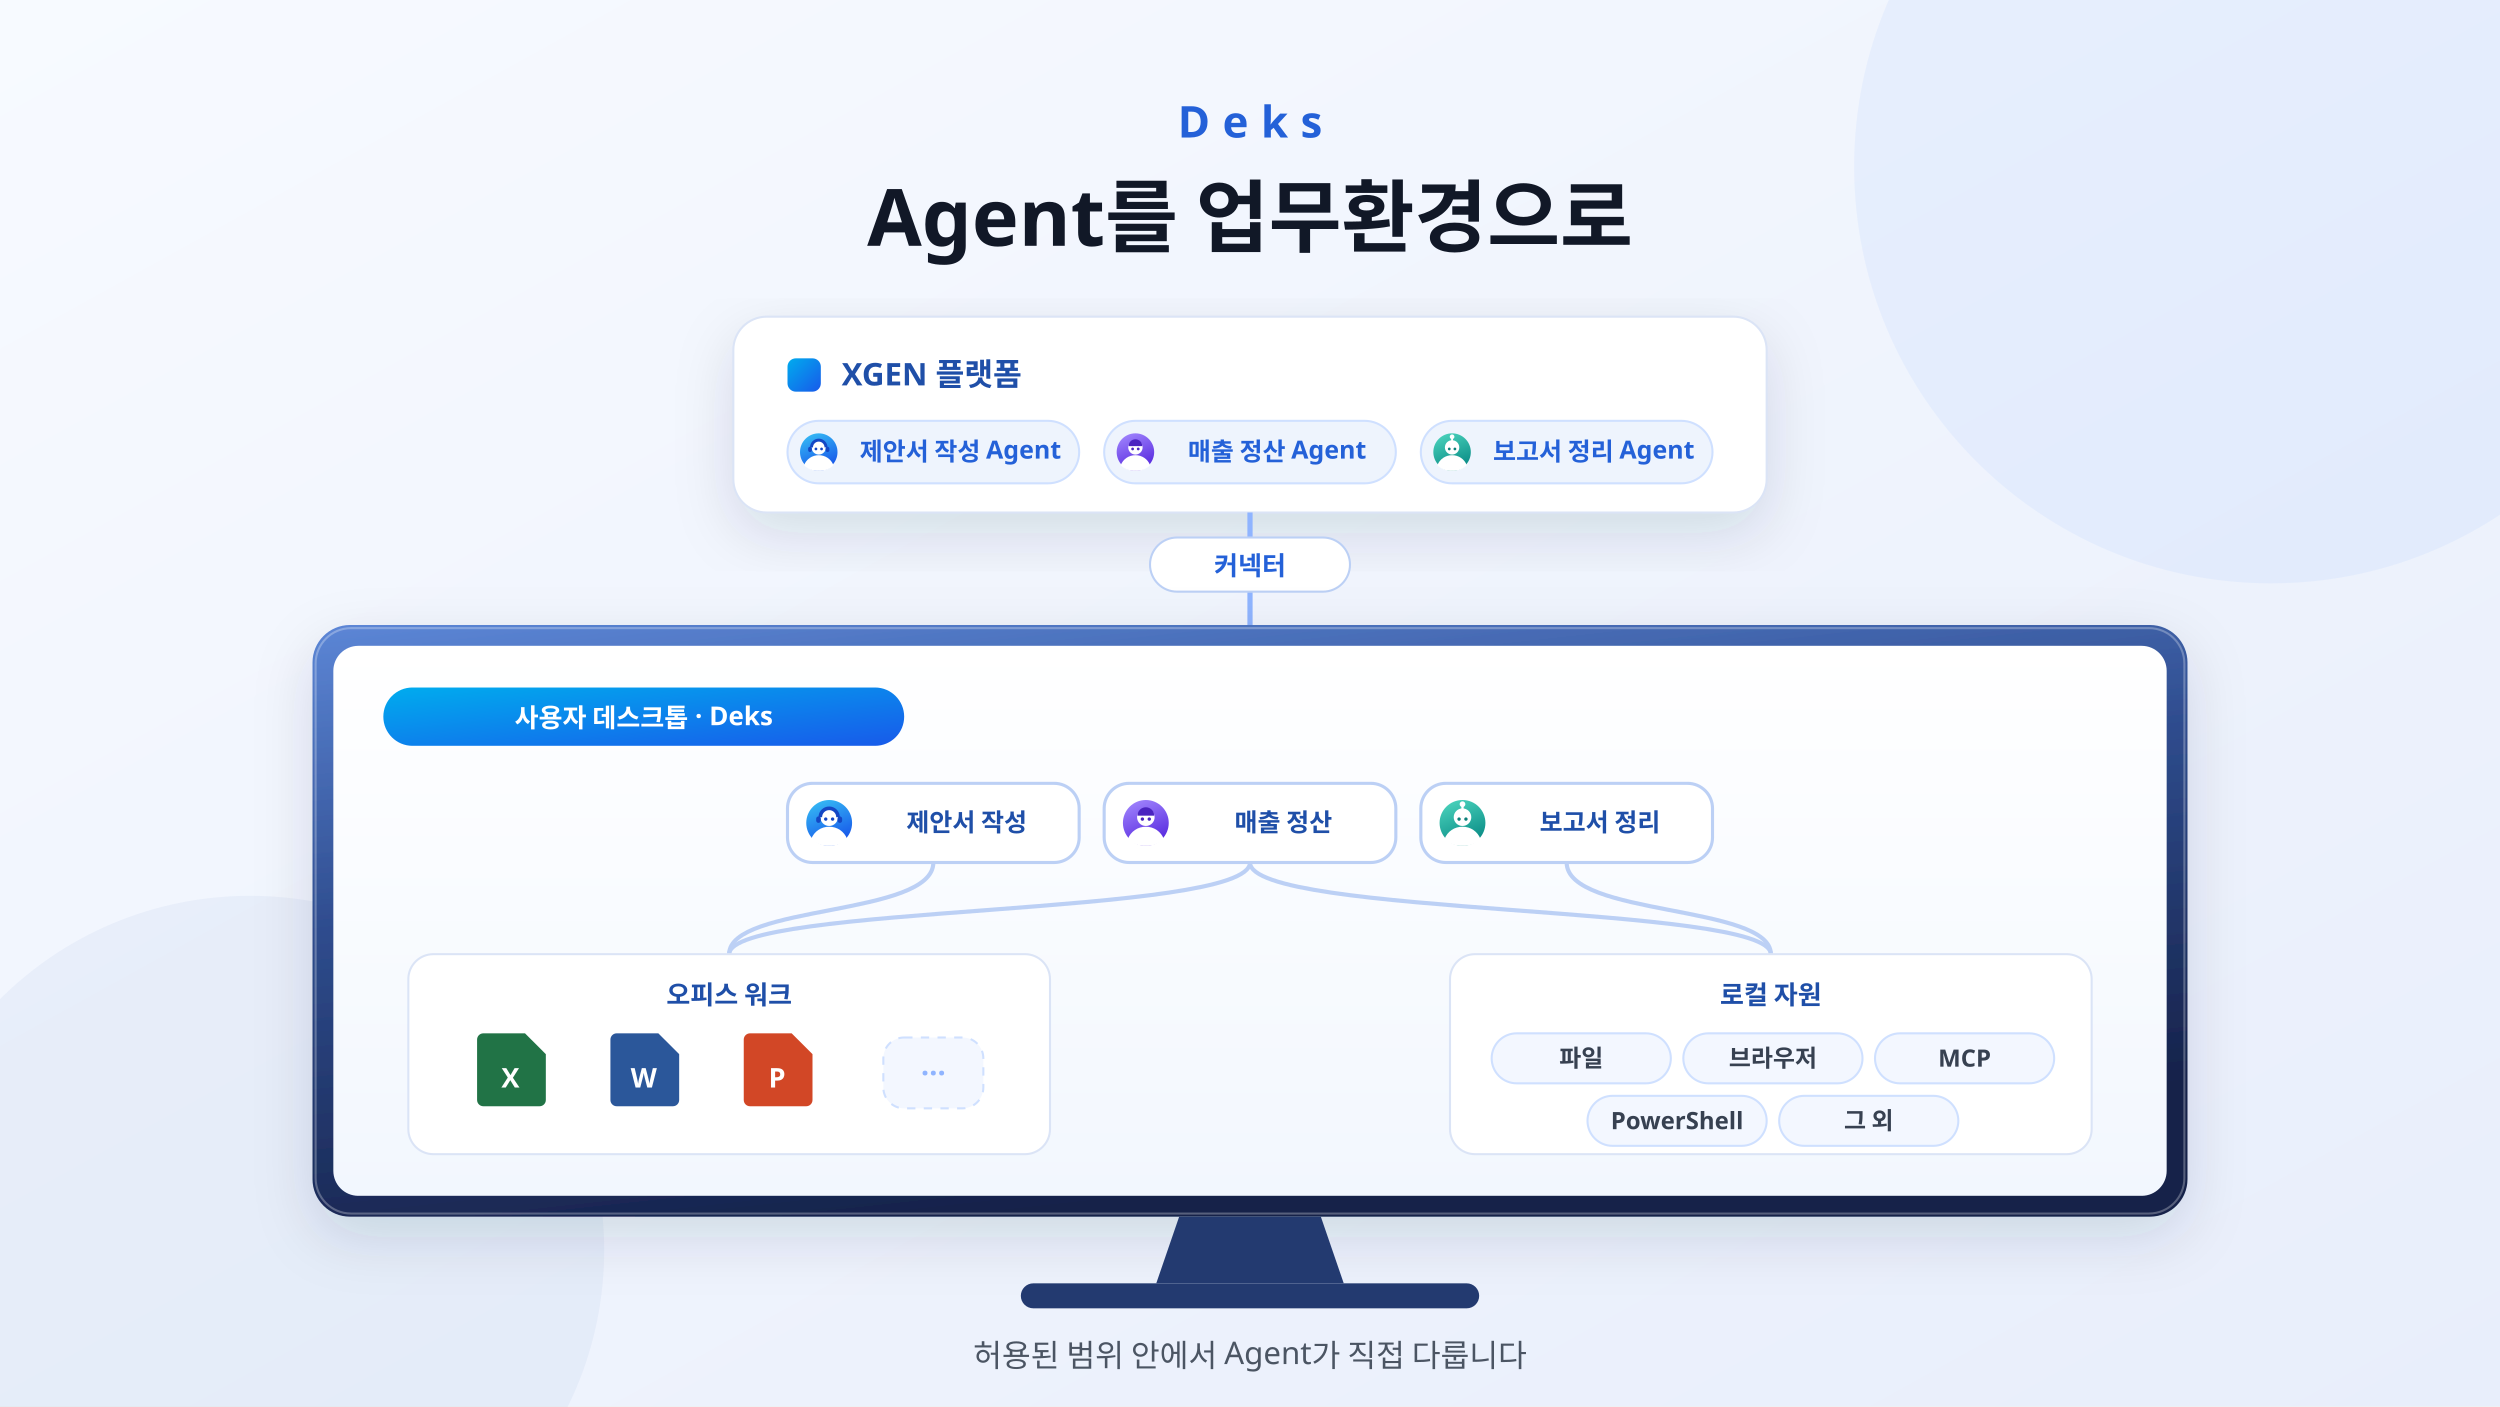
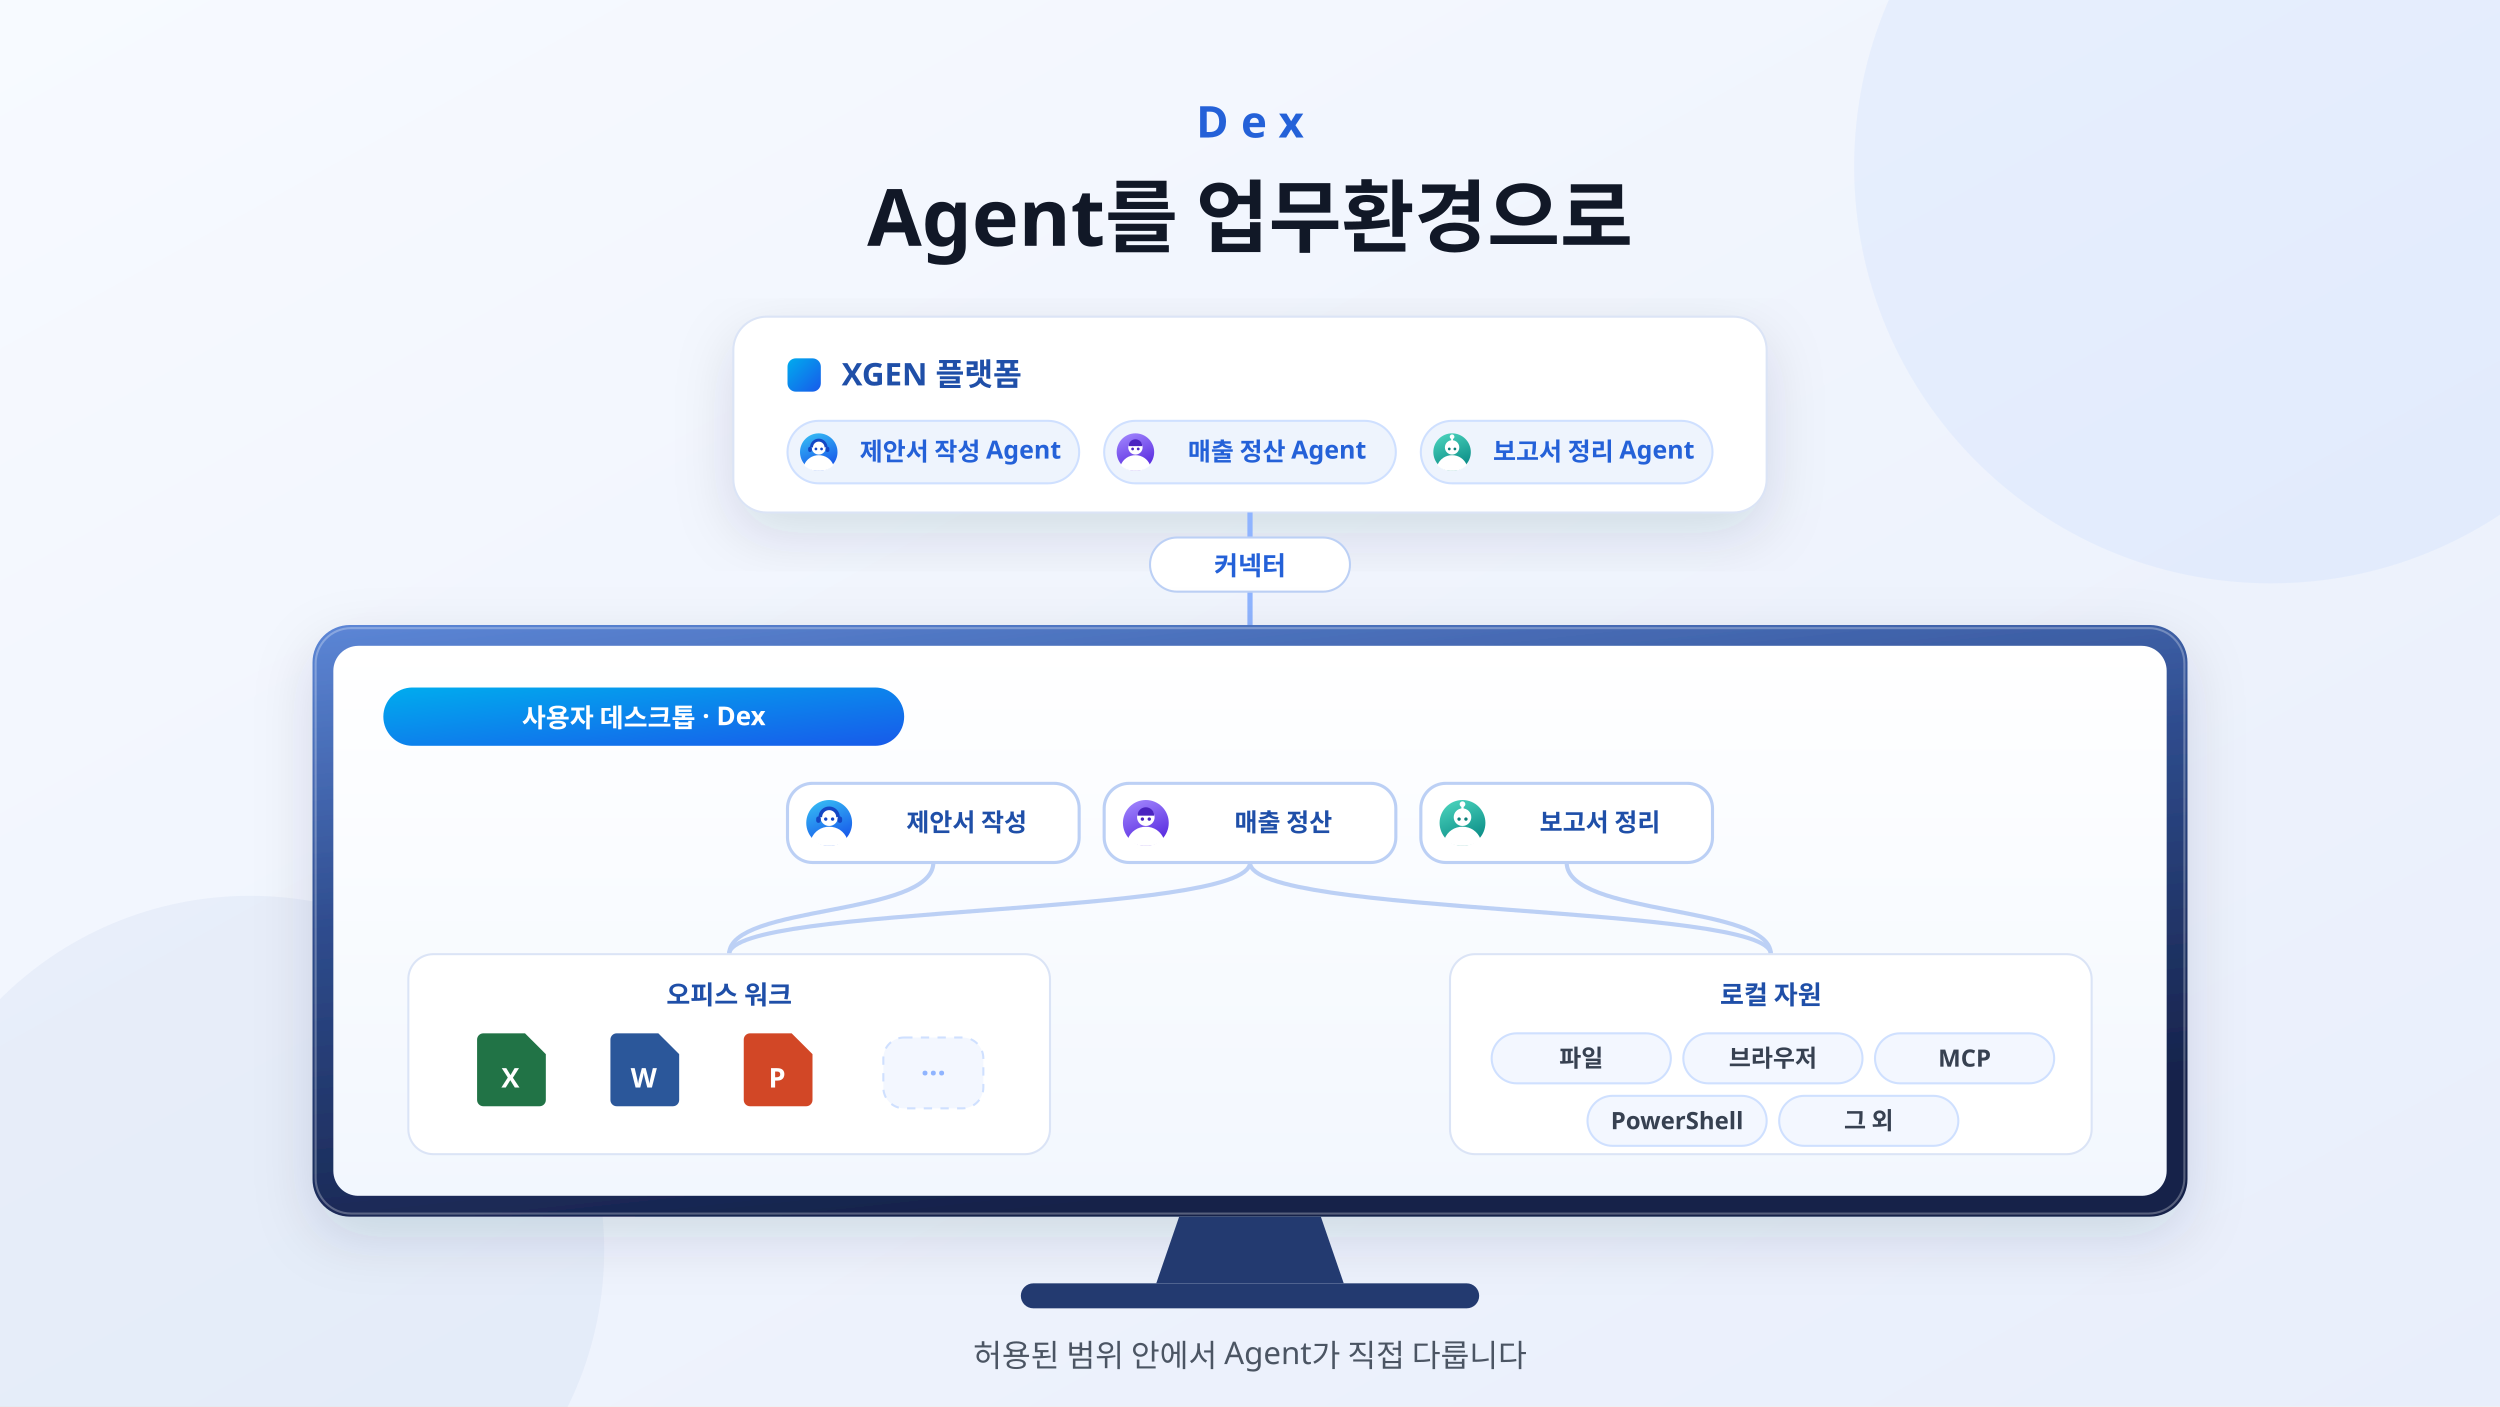
<svg xmlns="http://www.w3.org/2000/svg" viewBox="0 0 1200 675" role="img" aria-label="XGEN 플랫폼에서 업무별로 만든 Agent 가 커넥터를 통해 사용자 데스크톱으로 내려와, 오피스 문서와 로컬 자원을 직접 다루는 구조">
  <defs>
    <linearGradient id="bg" x1="0" y1="0" x2="1" y2="1">
      <stop offset="0" stop-color="#f7faff" />
      <stop offset="1" stop-color="#e8eefb" />
    </linearGradient>
    <linearGradient id="brand" x1="0" y1="0" x2="1" y2="1">
      <stop offset="0" stop-color="#00acee" />
      <stop offset="1" stop-color="#185aea" />
    </linearGradient>
    <linearGradient id="bezel" x1="0" y1="0" x2="0.35" y2="1">
      <stop offset="0" stop-color="#5c86d6" />
      <stop offset="0.45" stop-color="#2f4d8f" />
      <stop offset="1" stop-color="#16224a" />
    </linearGradient>
    <linearGradient id="screen" x1="0" y1="0" x2="0" y2="1">
      <stop offset="0" stop-color="#ffffff" />
      <stop offset="1" stop-color="#f2f7fe" />
    </linearGradient>
    <filter id="sh" x="-20%" y="-20%" width="140%" height="150%">
      <feDropShadow dx="0" dy="10" stdDeviation="14" flood-color="#14284f" flood-opacity="0.13" />
    </filter>
    <linearGradient id="av0g" x1="0" y1="0" x2="0.4" y2="1">
      <stop offset="0" stop-color="#38c3f5" />
      <stop offset="1" stop-color="#185aea" />
    </linearGradient>
    <linearGradient id="av1g" x1="0" y1="0" x2="0.4" y2="1">
      <stop offset="0" stop-color="#a58bff" />
      <stop offset="1" stop-color="#5b2ee0" />
    </linearGradient>
    <linearGradient id="av2g" x1="0" y1="0" x2="0.4" y2="1">
      <stop offset="0" stop-color="#4fd8c0" />
      <stop offset="1" stop-color="#0d8f88" />
    </linearGradient>
    <g id="av0">
      <circle cx="12" cy="12" r="12" fill="url(#av0g)" />
      <path d="M2.6 20.4A9.9 9.9 0 0 1 12 14a9.9 9.9 0 0 1 9.4 6.4A11.95 11.95 0 0 1 12 24a11.95 11.95 0 0 1-9.4-3.6z" fill="#ffffff" />
      <circle cx="12" cy="9" r="4.6" fill="#ffffff" />
      <g fill="#1447c4">
        <circle cx="10.2" cy="10" r="0.9" />
        <circle cx="13.8" cy="10" r="0.9" />
        <path d="M6.4 9a5.6 5.6 0 0 1 11.2 0h-1.9a3.7 3.7 0 0 0-7.4 0z" />
        <rect x="5.2" y="8.6" width="2.4" height="3.4" rx="1.2" />
        <rect x="16.4" y="8.6" width="2.4" height="3.4" rx="1.2" />
      </g>
    </g>
    <g id="av1">
      <circle cx="12" cy="12" r="12" fill="url(#av1g)" />
      <path d="M2.6 20.4A9.9 9.9 0 0 1 12 14a9.9 9.9 0 0 1 9.4 6.4A11.95 11.95 0 0 1 12 24a11.95 11.95 0 0 1-9.4-3.6z" fill="#ffffff" />
      <circle cx="12" cy="9" r="4.6" fill="#ffffff" />
      <g fill="#4a24c0">
        <circle cx="10.2" cy="10" r="0.9" />
        <circle cx="13.8" cy="10" r="0.9" />
        <path d="M7.6 8.2a4.4 4.4 0 0 1 8.8 0z" />
      </g>
    </g>
    <g id="av2">
      <circle cx="12" cy="12" r="12" fill="url(#av2g)" />
      <path d="M2.6 20.4A9.9 9.9 0 0 1 12 14a9.9 9.9 0 0 1 9.4 6.4A11.95 11.95 0 0 1 12 24a11.95 11.95 0 0 1-9.4-3.6z" fill="#ffffff" />
      <circle cx="12" cy="9" r="4.6" fill="#ffffff" />
      <circle cx="10.2" cy="10" r="0.9" fill="#0b7f79" />
      <circle cx="13.8" cy="10" r="0.9" fill="#0b7f79" />
      <rect x="11.4" y="2.8" width="1.2" height="2.4" rx="0.6" fill="#ffffff" />
      <circle cx="12" cy="2.2" r="1.5" fill="#ffffff" />
    </g>
  </defs>
  <rect width="1200" height="675" fill="url(#bg)" />
  <circle cx="1090" cy="80" r="200" fill="#2f7bff" opacity="0.06" />
  <circle cx="120" cy="600" r="170" fill="#1f4fa8" opacity="0.05" />
-   <text x="600" y="66" text-anchor="middle" font-family="Pretendard,'Pretendard Variable','Malgun Gothic','Apple SD Gothic Neo','Noto Sans KR',sans-serif" font-size="21" font-weight="700" fill="#2461d8" letter-spacing="6">Deks</text>
+   <text x="600" y="66" text-anchor="middle" font-family="Pretendard,'Pretendard Variable','Malgun Gothic','Apple SD Gothic Neo','Noto Sans KR',sans-serif" font-size="21" font-weight="700" fill="#2461d8" letter-spacing="6">Dex</text>
  <text x="600" y="118" text-anchor="middle" font-family="Pretendard,'Pretendard Variable','Malgun Gothic','Apple SD Gothic Neo','Noto Sans KR',sans-serif" font-size="38" font-weight="800" fill="#111827">Agent를 업무환경으로</text>
  <g filter="url(#sh)">
    <rect x="352" y="152" width="496" height="94" rx="16" fill="#ffffff" />
  </g>
  <rect x="352" y="152" width="496" height="94" rx="16" fill="none" stroke="#dbe4f6" />
  <rect x="378" y="172" width="16" height="16" rx="4" fill="url(#brand)" />
  <text x="404" y="185" font-family="Pretendard,'Malgun Gothic',sans-serif" font-size="15" font-weight="800" fill="#1f4fa8">XGEN 플랫폼</text>
  <g font-family="Pretendard,'Malgun Gothic',sans-serif" font-size="12" font-weight="700" fill="#2461d8">
    <rect x="378" y="202" width="140" height="30" rx="15" fill="#eef4fd" stroke="#cfe0ff" />
    <use href="#av0" transform="translate(384 208) scale(0.75)" />
    <text x="461" y="221" text-anchor="middle">제안서 작성 Agent</text>
    <rect x="530" y="202" width="140" height="30" rx="15" fill="#eef4fd" stroke="#cfe0ff" />
    <use href="#av1" transform="translate(536 208) scale(0.75)" />
    <text x="613" y="221" text-anchor="middle">매출 정산 Agent</text>
    <rect x="682" y="202" width="140" height="30" rx="15" fill="#eef4fd" stroke="#cfe0ff" />
    <use href="#av2" transform="translate(688 208) scale(0.75)" />
    <text x="765" y="221" text-anchor="middle">보고서 정리 Agent</text>
  </g>
  <path d="M600 246 V 300" stroke="#8fb4ff" stroke-width="2.5" fill="none" />
  <rect x="552" y="258" width="96" height="26" rx="13" fill="#ffffff" stroke="#bcd0f5" />
  <text x="600" y="276" text-anchor="middle" font-family="Pretendard,'Malgun Gothic',sans-serif" font-size="12.5" font-weight="700" fill="#2461d8">커넥터</text>
  <g filter="url(#sh)">
    <rect x="150" y="300" width="900" height="284" rx="18" fill="url(#bezel)" />
  </g>
  <rect x="151.5" y="301.5" width="897" height="281" rx="17" fill="none" stroke="#ffffff" stroke-opacity="0.28" />
  <rect x="160" y="310" width="880" height="264" rx="12" fill="url(#screen)" />
  <path d="M566 584 h68 l11 32 h-90z" fill="#233a70" />
  <rect x="490" y="616" width="220" height="12" rx="6" fill="#233a70" />
  <rect x="184" y="330" width="250" height="28" rx="14" fill="url(#brand)" />
-   <text x="309" y="349" text-anchor="middle" font-family="Pretendard,'Malgun Gothic',sans-serif" font-size="12.5" font-weight="800" fill="#ffffff">사용자 데스크톱 · Deks</text>
+   <text x="309" y="349" text-anchor="middle" font-family="Pretendard,'Malgun Gothic',sans-serif" font-size="12.5" font-weight="800" fill="#ffffff">사용자 데스크톱 · Dex</text>
  <g font-family="Pretendard,'Malgun Gothic',sans-serif" font-size="12" font-weight="700" fill="#1f4fa8">
    <rect x="378" y="376" width="140" height="38" rx="12" fill="#ffffff" stroke="#bcd0f5" stroke-width="1.5" />
    <use href="#av0" transform="translate(387 384) scale(0.9167)" />
    <text x="464" y="399" text-anchor="middle">제안서 작성</text>
    <rect x="530" y="376" width="140" height="38" rx="12" fill="#ffffff" stroke="#bcd0f5" stroke-width="1.5" />
    <use href="#av1" transform="translate(539 384) scale(0.9167)" />
    <text x="616" y="399" text-anchor="middle">매출 정산</text>
    <rect x="682" y="376" width="140" height="38" rx="12" fill="#ffffff" stroke="#bcd0f5" stroke-width="1.5" />
    <use href="#av2" transform="translate(691 384) scale(0.9167)" />
    <text x="768" y="399" text-anchor="middle">보고서 정리</text>
  </g>
  <g stroke="#bcd0f5" stroke-width="2" fill="none">
    <path d="M448 414 C 448 440 350 434 350 458" />
    <path d="M600 414 C 600 440 350 434 350 458" />
    <path d="M600 414 C 600 440 850 434 850 458" />
    <path d="M752 414 C 752 440 850 434 850 458" />
  </g>
  <rect x="196" y="458" width="308" height="96" rx="12" fill="#ffffff" stroke="#dbe4f6" />
  <text x="350" y="482" text-anchor="middle" font-family="Pretendard,'Malgun Gothic',sans-serif" font-size="12.5" font-weight="800" fill="#1f4fa8">오피스 워크</text>
  <g font-family="Pretendard,sans-serif" font-size="13" font-weight="800" fill="#ffffff">
    <path d="M232 496 h20 l10 10 v22 a3 3 0 0 1 -3 3 h-27 a3 3 0 0 1 -3 -3 v-29 a3 3 0 0 1 3 -3z" fill="#217346" />
    <text x="245" y="522" text-anchor="middle">X</text>
    <path d="M296 496 h20 l10 10 v22 a3 3 0 0 1 -3 3 h-27 a3 3 0 0 1 -3 -3 v-29 a3 3 0 0 1 3 -3z" fill="#2b579a" />
    <text x="309" y="522" text-anchor="middle">W</text>
    <path d="M360 496 h20 l10 10 v22 a3 3 0 0 1 -3 3 h-27 a3 3 0 0 1 -3 -3 v-29 a3 3 0 0 1 3 -3z" fill="#d24726" />
    <text x="373" y="522" text-anchor="middle">P</text>
  </g>
  <rect x="424" y="498" width="48" height="34" rx="10" fill="#f3f7ff" stroke="#cfe0ff" stroke-dasharray="4 4" />
  <text x="448" y="520" text-anchor="middle" font-family="Pretendard,sans-serif" font-size="14" font-weight="800" fill="#8fb4ff">···</text>
  <rect x="696" y="458" width="308" height="96" rx="12" fill="#ffffff" stroke="#dbe4f6" />
  <text x="850" y="482" text-anchor="middle" font-family="Pretendard,'Malgun Gothic',sans-serif" font-size="12.5" font-weight="800" fill="#1f4fa8">로컬 자원</text>
  <g font-family="Pretendard,'Malgun Gothic',sans-serif" font-size="11.5" font-weight="700" fill="#374151">
    <rect x="716" y="496" width="86" height="24" rx="12" fill="#f3f7ff" stroke="#cfe0ff" />
    <text x="759" y="512" text-anchor="middle">파일</text>
    <rect x="808" y="496" width="86" height="24" rx="12" fill="#f3f7ff" stroke="#cfe0ff" />
    <text x="851" y="512" text-anchor="middle">브라우저</text>
    <rect x="900" y="496" width="86" height="24" rx="12" fill="#f3f7ff" stroke="#cfe0ff" />
    <text x="943" y="512" text-anchor="middle">MCP</text>
    <rect x="762" y="526" width="86" height="24" rx="12" fill="#f3f7ff" stroke="#cfe0ff" />
    <text x="805" y="542" text-anchor="middle">PowerShell</text>
    <rect x="854" y="526" width="86" height="24" rx="12" fill="#f3f7ff" stroke="#cfe0ff" />
    <text x="897" y="542" text-anchor="middle">그 외</text>
  </g>
  <text x="600" y="656" text-anchor="middle" font-family="Pretendard,'Malgun Gothic',sans-serif" font-size="15" fill="#4b5563">허용된 범위 안에서 Agent가 직접 다룹니다</text>
</svg>
